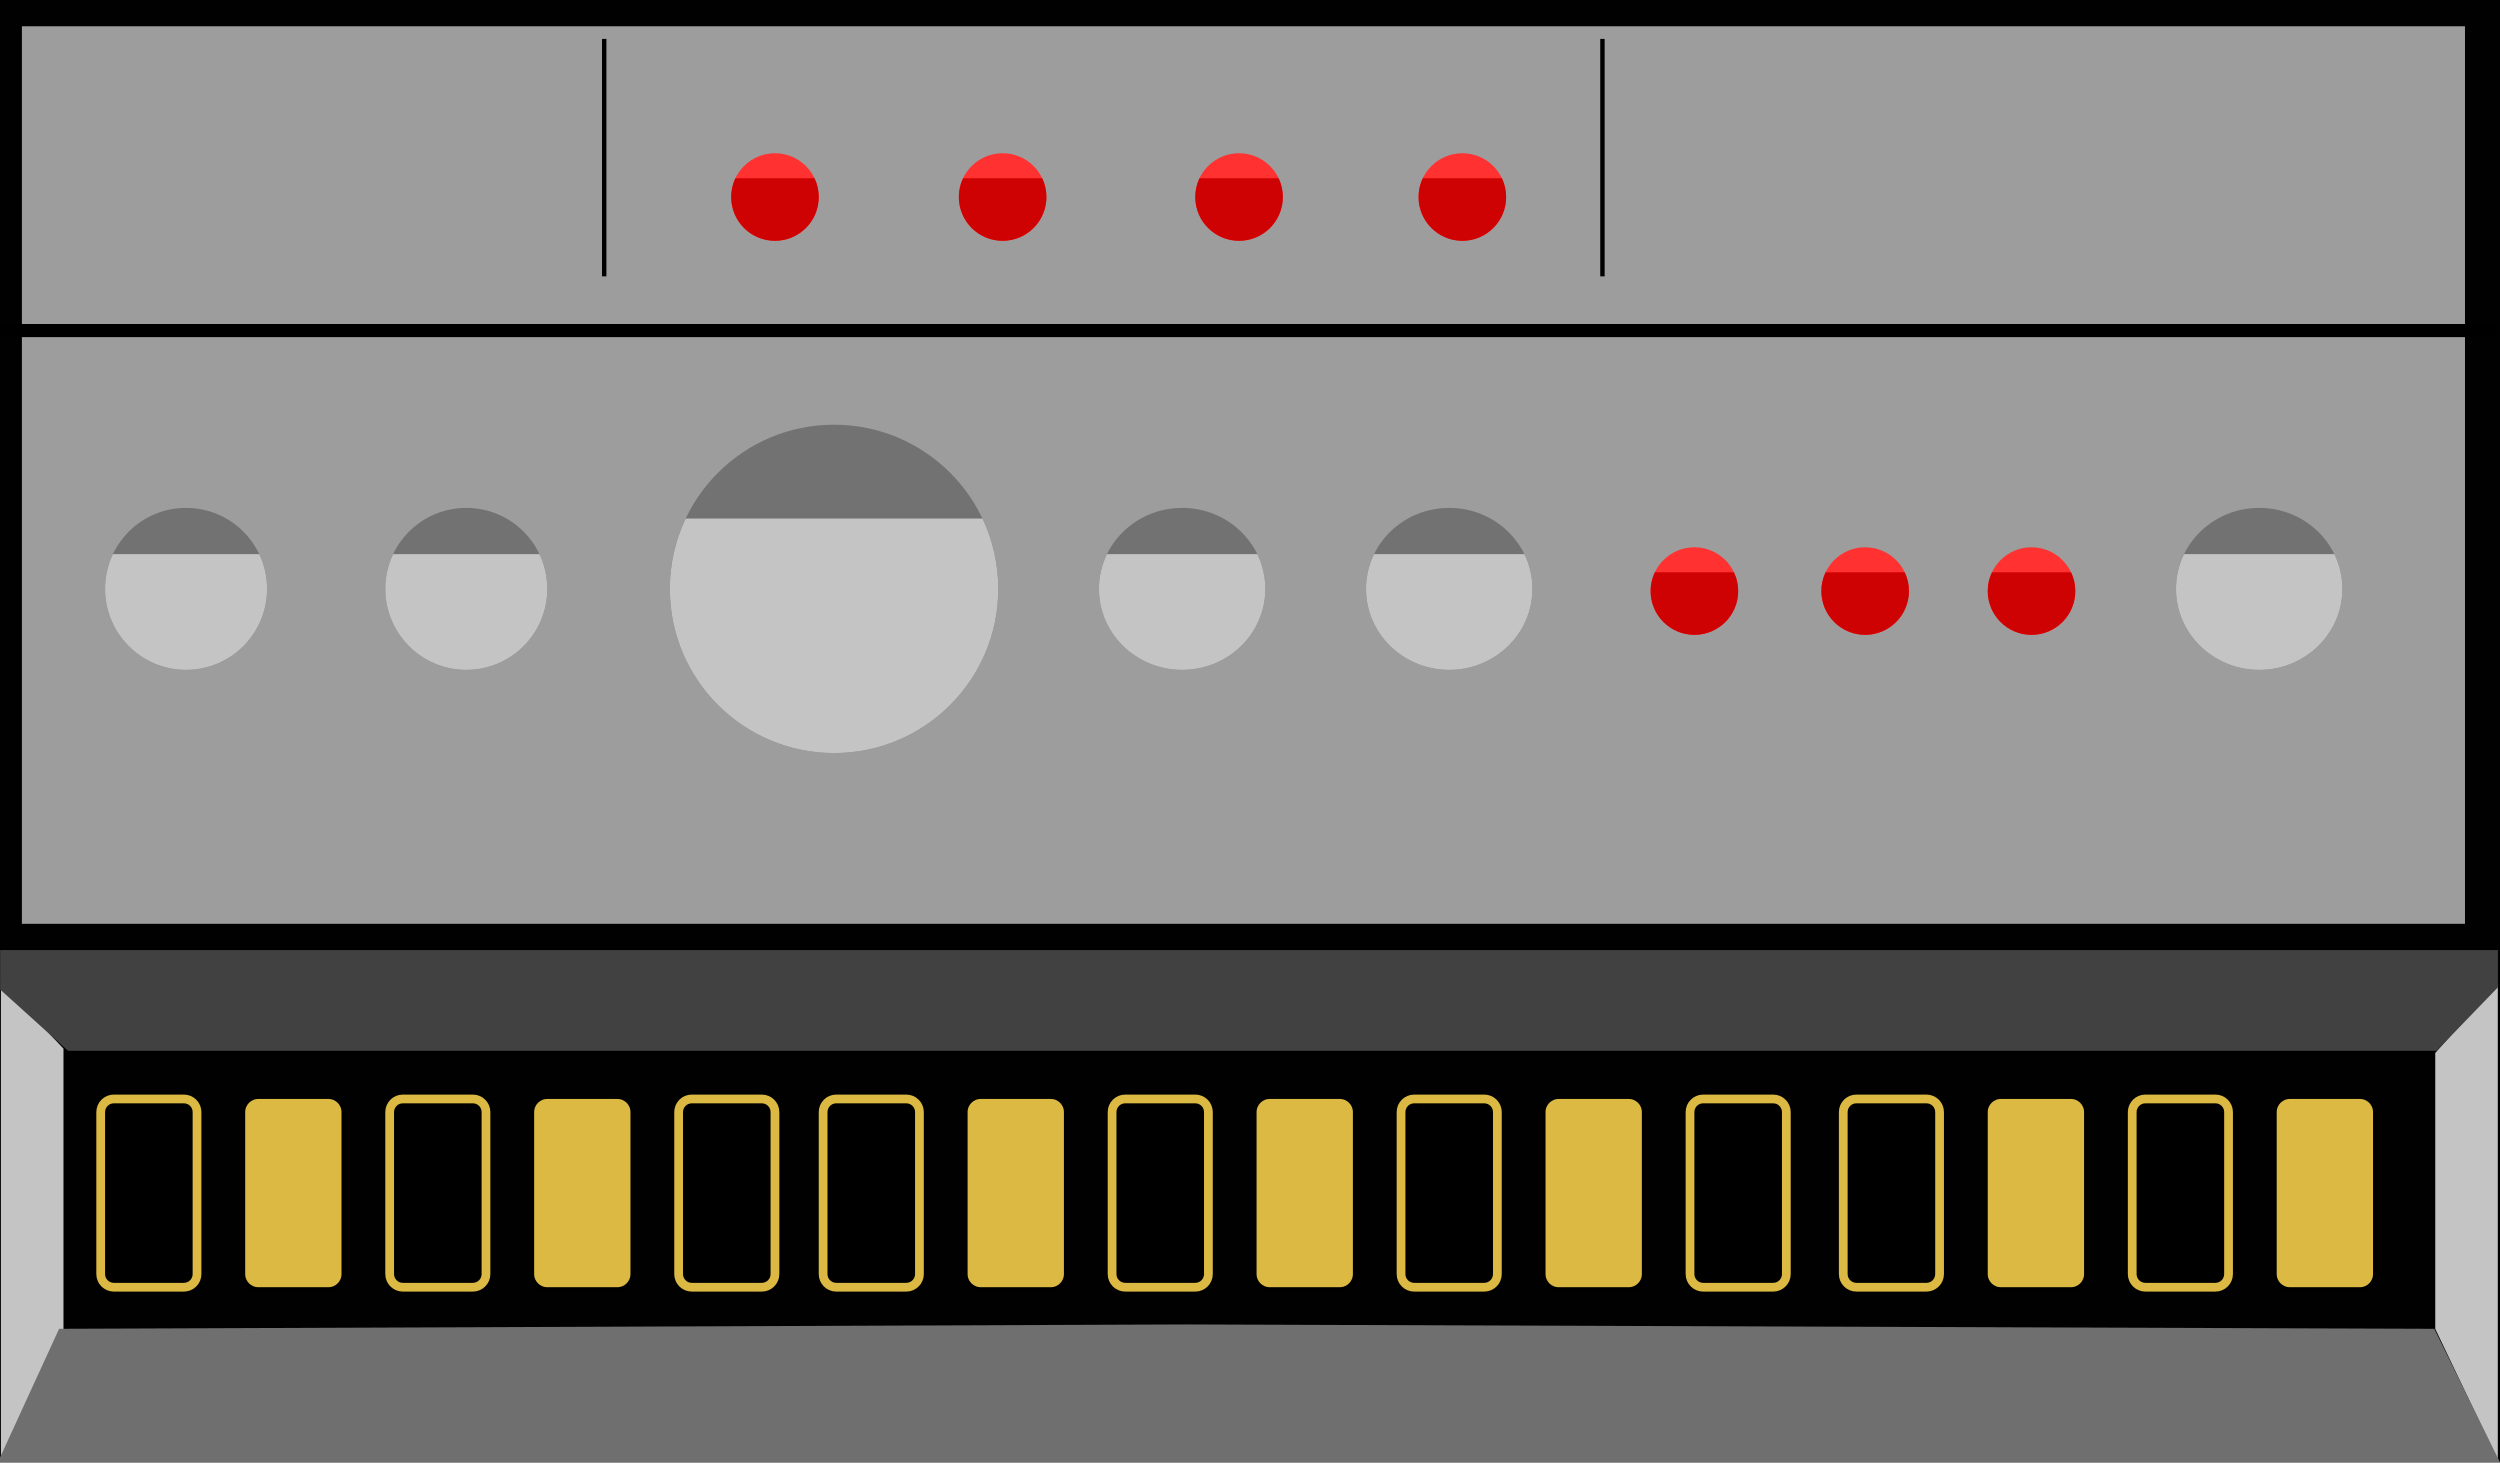
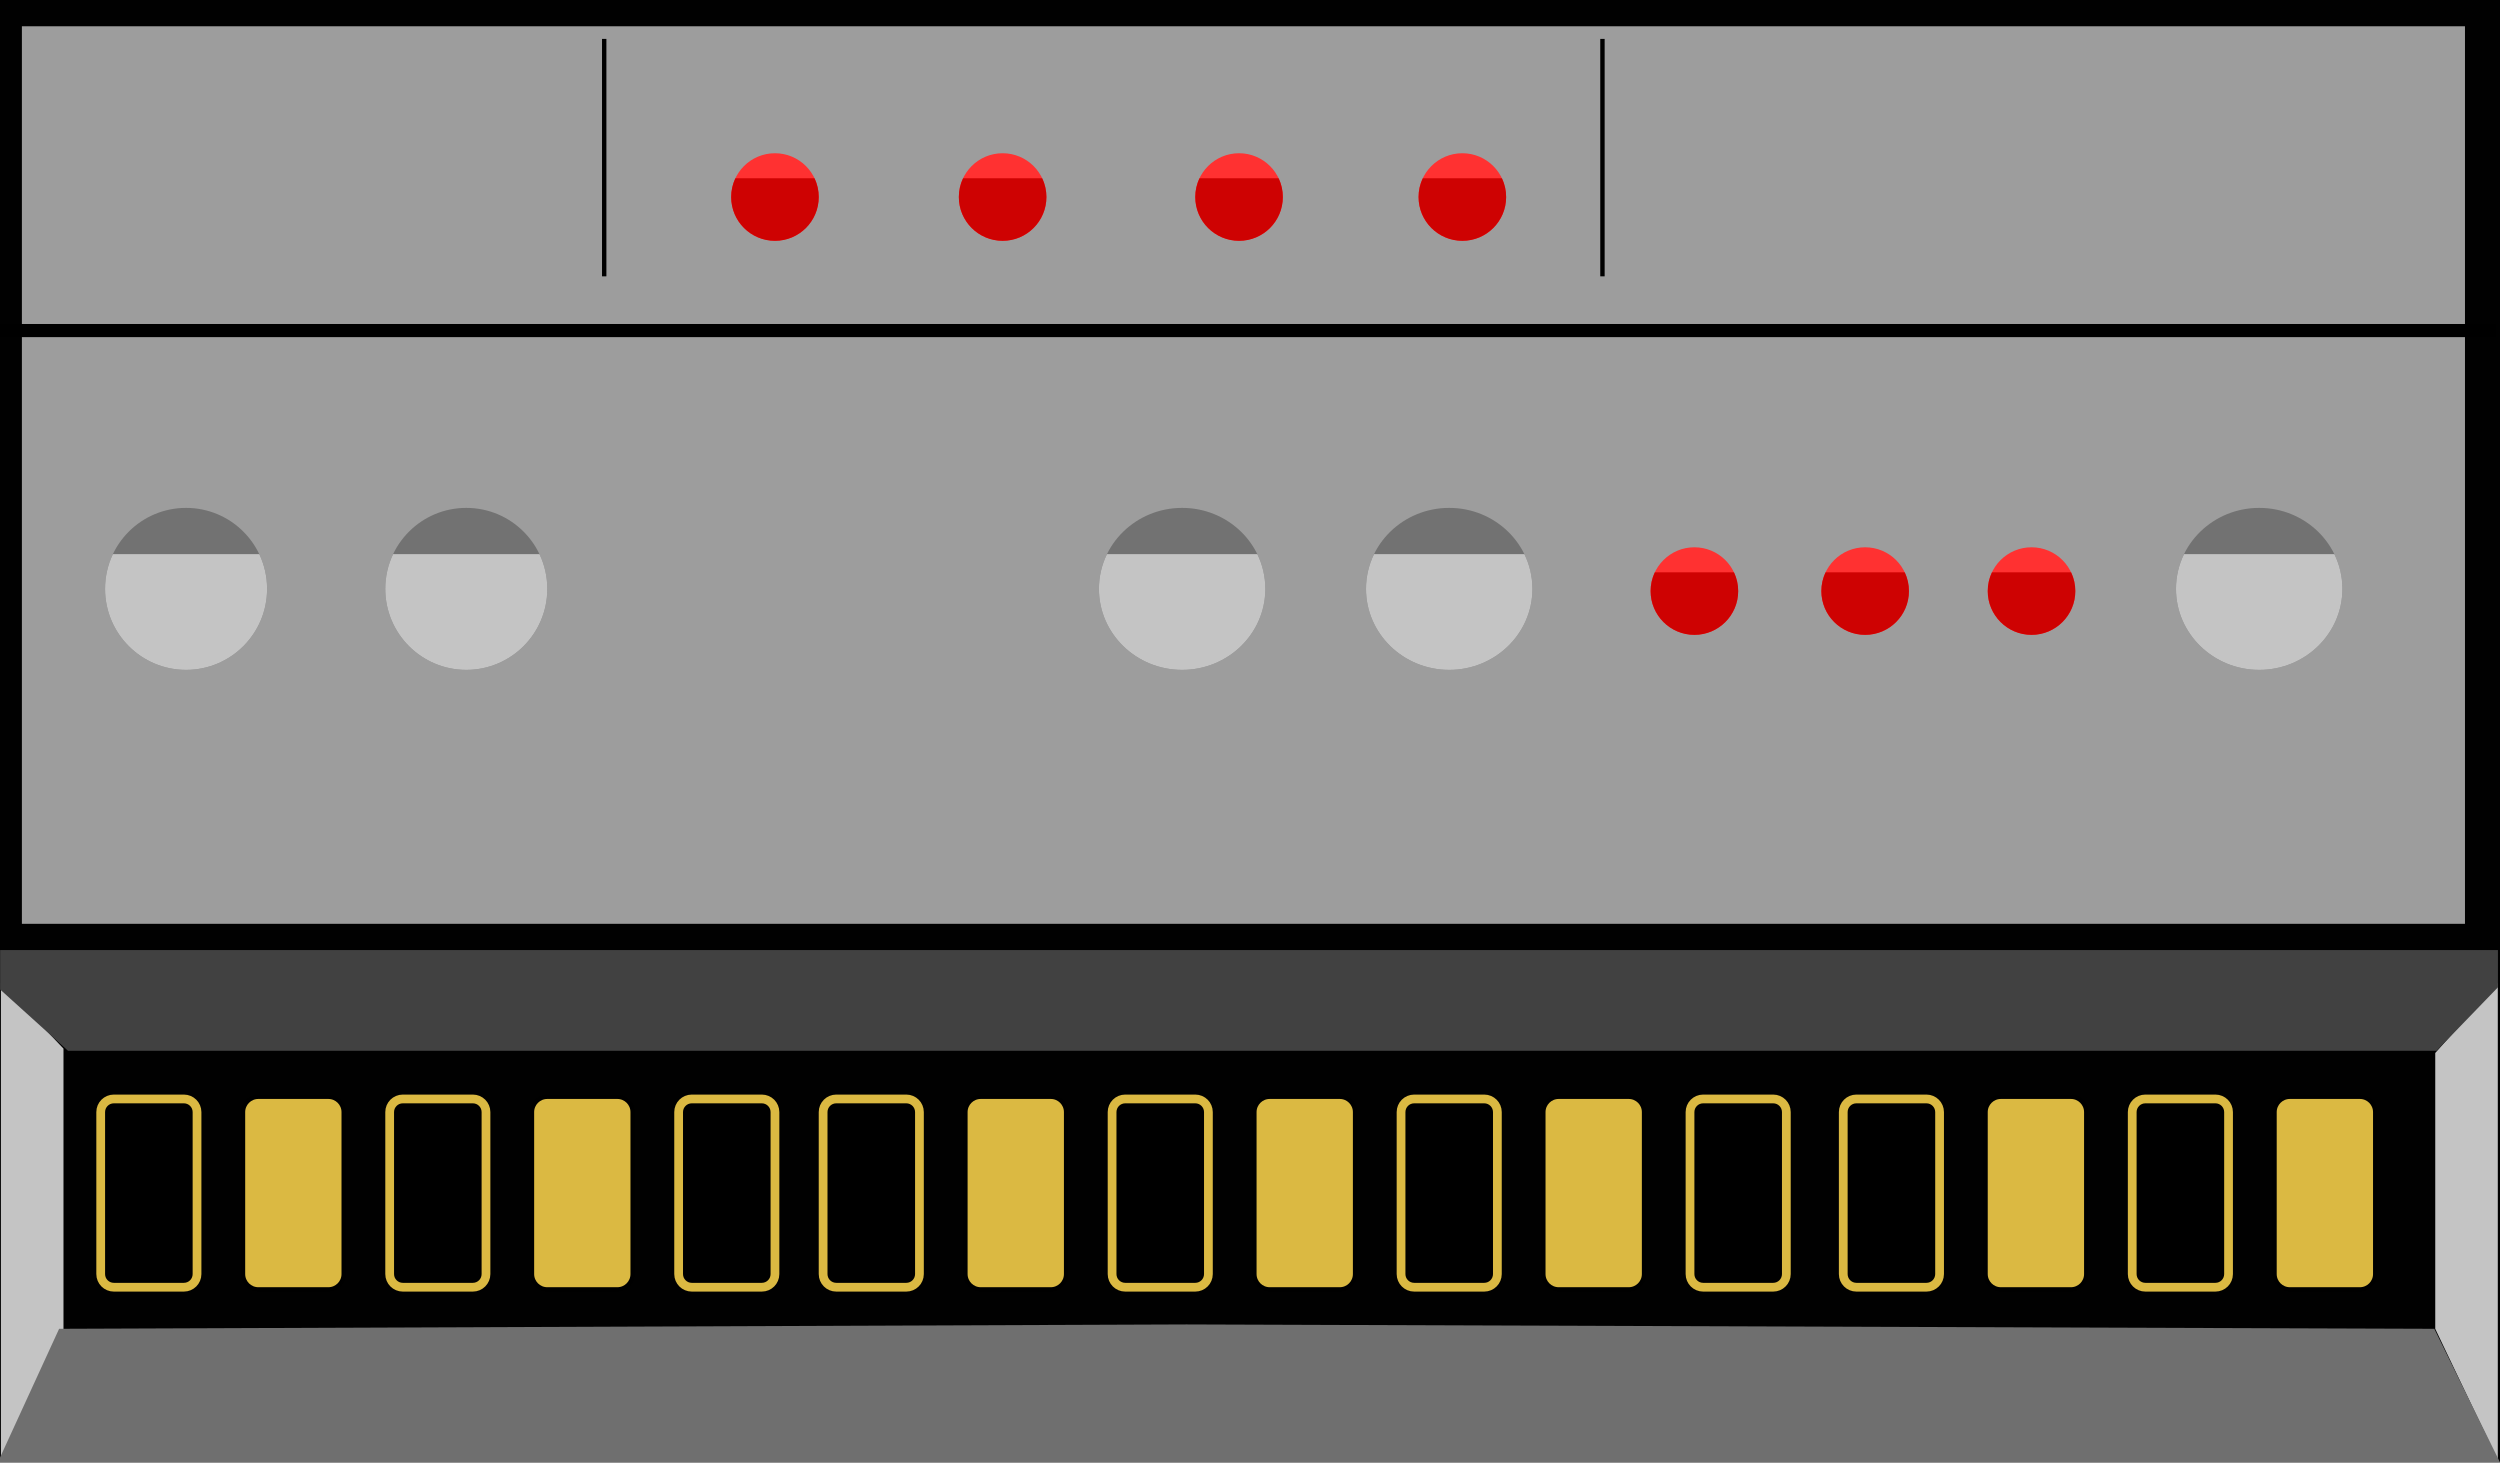
<svg xmlns="http://www.w3.org/2000/svg" width="571" height="334" viewBox="435 345 571 334" fill="none">
  <rect x="435" y="345" width="571" height="334" fill="#010101" />
  <rect x="440" y="351" width="558" height="205" fill="#9D9D9D" />
  <circle cx="612" cy="390" r="10" fill="#FF3131" />
  <path fill-rule="evenodd" clip-rule="evenodd" d="M602.962 385.714C602.345 387.013 602 388.466 602 390C602 395.523 606.477 400 612 400C617.523 400 622 395.523 622 390C622 388.466 621.655 387.013 621.038 385.714H602.962Z" fill="#CE0202" />
  <circle cx="664" cy="390" r="10" fill="#FF3131" />
  <path fill-rule="evenodd" clip-rule="evenodd" d="M654.962 385.714C654.345 387.013 654 388.466 654 390C654 395.523 658.477 400 664 400C669.523 400 674 395.523 674 390C674 388.466 673.655 387.013 673.038 385.714H654.962Z" fill="#CE0202" />
  <circle cx="718" cy="390" r="10" fill="#FF3131" />
  <path fill-rule="evenodd" clip-rule="evenodd" d="M708.962 385.714C708.345 387.013 708 388.466 708 390C708 395.523 712.477 400 718 400C723.523 400 728 395.523 728 390C728 388.466 727.655 387.013 727.038 385.714H708.962Z" fill="#CE0202" />
  <circle cx="769" cy="390" r="10" fill="#FF3131" />
  <path fill-rule="evenodd" clip-rule="evenodd" d="M759.962 385.714C759.345 387.013 759 388.466 759 390C759 395.523 763.477 400 769 400C774.523 400 779 395.523 779 390C779 388.466 778.655 387.013 778.038 385.714H759.962Z" fill="#CE0202" />
  <ellipse cx="766" cy="479.5" rx="19" ry="18.5" fill="#727272" />
  <path fill-rule="evenodd" clip-rule="evenodd" d="M748.828 471.571C747.656 473.974 747 476.663 747 479.5C747 489.717 755.507 498 766 498C776.493 498 785 489.717 785 479.5C785 476.663 784.344 473.974 783.172 471.571H748.828Z" fill="#C4C4C4" />
  <ellipse cx="951" cy="479.5" rx="19" ry="18.5" fill="#727272" />
  <path fill-rule="evenodd" clip-rule="evenodd" d="M933.828 471.571C932.656 473.974 932 476.663 932 479.5C932 489.717 940.507 498 951 498C961.493 498 970 489.717 970 479.5C970 476.663 969.344 473.974 968.172 471.571H933.828Z" fill="#C4C4C4" />
  <ellipse cx="705" cy="479.5" rx="19" ry="18.5" fill="#727272" />
  <path fill-rule="evenodd" clip-rule="evenodd" d="M687.828 471.571C686.656 473.974 686 476.663 686 479.5C686 489.717 694.507 498 705 498C715.493 498 724 489.717 724 479.5C724 476.663 723.344 473.974 722.172 471.571H687.828Z" fill="#C4C4C4" />
  <circle cx="541.5" cy="479.5" r="18.5" fill="#727272" />
  <path fill-rule="evenodd" clip-rule="evenodd" d="M524.78 471.571C523.639 473.974 523 476.663 523 479.5C523 489.717 531.283 498 541.5 498C551.717 498 560 489.717 560 479.5C560 476.663 559.361 473.974 558.22 471.571H524.78Z" fill="#C4C4C4" />
  <circle cx="477.5" cy="479.5" r="18.5" fill="#727272" />
  <path fill-rule="evenodd" clip-rule="evenodd" d="M460.78 471.571C459.639 473.974 459 476.663 459 479.5C459 489.717 467.283 498 477.5 498C487.717 498 496 489.717 496 479.5C496 476.663 495.361 473.974 494.22 471.571H460.78Z" fill="#C4C4C4" />
-   <circle cx="625.5" cy="479.5" r="37.5" fill="#727272" />
-   <path fill-rule="evenodd" clip-rule="evenodd" d="M591.609 463.429C589.295 468.3 588 473.749 588 479.5C588 500.211 604.789 517 625.5 517C646.211 517 663 500.211 663 479.5C663 473.749 661.705 468.3 659.391 463.429H591.609Z" fill="#C4C4C4" />
+   <div id="filter-knob">
+     <circle cx="625.5" cy="479.5" r="37.5" fill="#727272" />
+     <path fill-rule="evenodd" clip-rule="evenodd" d="M591.609 463.429C589.295 468.3 588 473.749 588 479.5C588 500.211 604.789 517 625.5 517C646.211 517 663 500.211 663 479.5C663 473.749 661.705 468.3 659.391 463.429H591.609Z" fill="#C4C4C4" />
+   </div>
  <circle cx="822" cy="480" r="10" fill="#FF3131" />
  <path fill-rule="evenodd" clip-rule="evenodd" d="M812.962 475.714C812.345 477.013 812 478.466 812 480C812 485.523 816.477 490 822 490C827.523 490 832 485.523 832 480C832 478.466 831.655 477.013 831.038 475.714H812.962Z" fill="#CE0202" />
  <circle cx="861" cy="480" r="10" fill="#FF3131" />
  <path fill-rule="evenodd" clip-rule="evenodd" d="M851.962 475.714C851.345 477.013 851 478.466 851 480C851 485.523 855.477 490 861 490C866.523 490 871 485.523 871 480C871 478.466 870.655 477.013 870.038 475.714H851.962Z" fill="#CE0202" />
  <circle cx="899" cy="480" r="10" fill="#FF3131" />
  <path fill-rule="evenodd" clip-rule="evenodd" d="M889.962 475.714C889.345 477.013 889 478.466 889 480C889 485.523 893.477 490 899 490C904.523 490 909 485.523 909 480C909 478.466 908.655 477.013 908.038 475.714H889.962Z" fill="#CE0202" />
  <line x1="435" y1="420.5" x2="1005" y2="420.5" stroke="black" stroke-width="3" />
  <line x1="573" y1="353.885" x2="573" y2="408.116" stroke="black" />
  <line x1="801" y1="353.885" x2="801" y2="408.116" stroke="black" />

    
//Keys
    
<rect class="key" id="e3" x="954.5" y="595.5" width="23" height="44" rx="3.5" fill="#DBB942" stroke="black" />
  <rect class="key" id="d3" x="922" y="596" width="22" height="43" rx="3" fill="black" stroke="#DBB942" stroke-width="2" />
  <rect class="key" id="c#3" x="888.5" y="595.5" width="23" height="44" rx="3.5" fill="#DBB942" stroke="black" />
  <rect class="key" id="c3" x="856" y="596" width="22" height="43" rx="3" fill="black" stroke="#DBB942" stroke-width="2" />
  <rect class="key" id="b2" x="821" y="596" width="22" height="43" rx="3" fill="black" stroke="#DBB942" stroke-width="2" />
  <rect class="key" id="a#2" x="787.5" y="595.5" width="23" height="44" rx="3.5" fill="#DBB942" stroke="black" />
  <rect class="key" id="a2" x="755" y="596" width="22" height="43" rx="3" fill="black" stroke="#DBB942" stroke-width="2" />
  <rect class="key" id="g#2" x="721.5" y="595.5" width="23" height="44" rx="3.5" fill="#DBB942" stroke="black" />
  <rect class="key" id="g2" x="689" y="596" width="22" height="43" rx="3" fill="black" stroke="#DBB942" stroke-width="2" />
  <rect class="key" id="f#2" x="655.5" y="595.5" width="23" height="44" rx="3.5" fill="#DBB942" stroke="black" />
  <rect class="key" id="f2" x="623" y="596" width="22" height="43" rx="3" fill="black" stroke="#DBB942" stroke-width="2" />
  <rect class="key" id="e2" x="590" y="596" width="22" height="43" rx="3" fill="black" stroke="#DBB942" stroke-width="2" />
  <rect class="key" id="d#2" x="556.5" y="595.5" width="23" height="44" rx="3.5" fill="#DBB942" stroke="black" />
  <rect class="key" id="d2" x="524" y="596" width="22" height="43" rx="3" fill="black" stroke="#DBB942" stroke-width="2" />
  <rect class="key" id="c#2" x="490.5" y="595.5" width="23" height="44" rx="3.5" fill="#DBB942" stroke="black" />
  <rect class="key" id="c2" x="458" y="596" width="22" height="43" rx="3" fill="black" stroke="#DBB942" stroke-width="2" />
  <path d="M991.21 585.5L1005.5 569.5V678.5L991.21 648.5V585.5Z" fill="#C4C4C4" />
  <path d="M435.21 569.5L449.5 584.5V649.5L435.21 678.5V569.5Z" fill="#C4C4C4" />
  <path d="M706 647.5L991 648.5L1006 679H434.5L448.5 648.5L706 647.5Z" fill="#6F6F6F" />
  <path d="M702.5 562H1005.53V570.5L991.516 585H450.531L435.031 571V562H702.5Z" fill="#414141" />
</svg>
